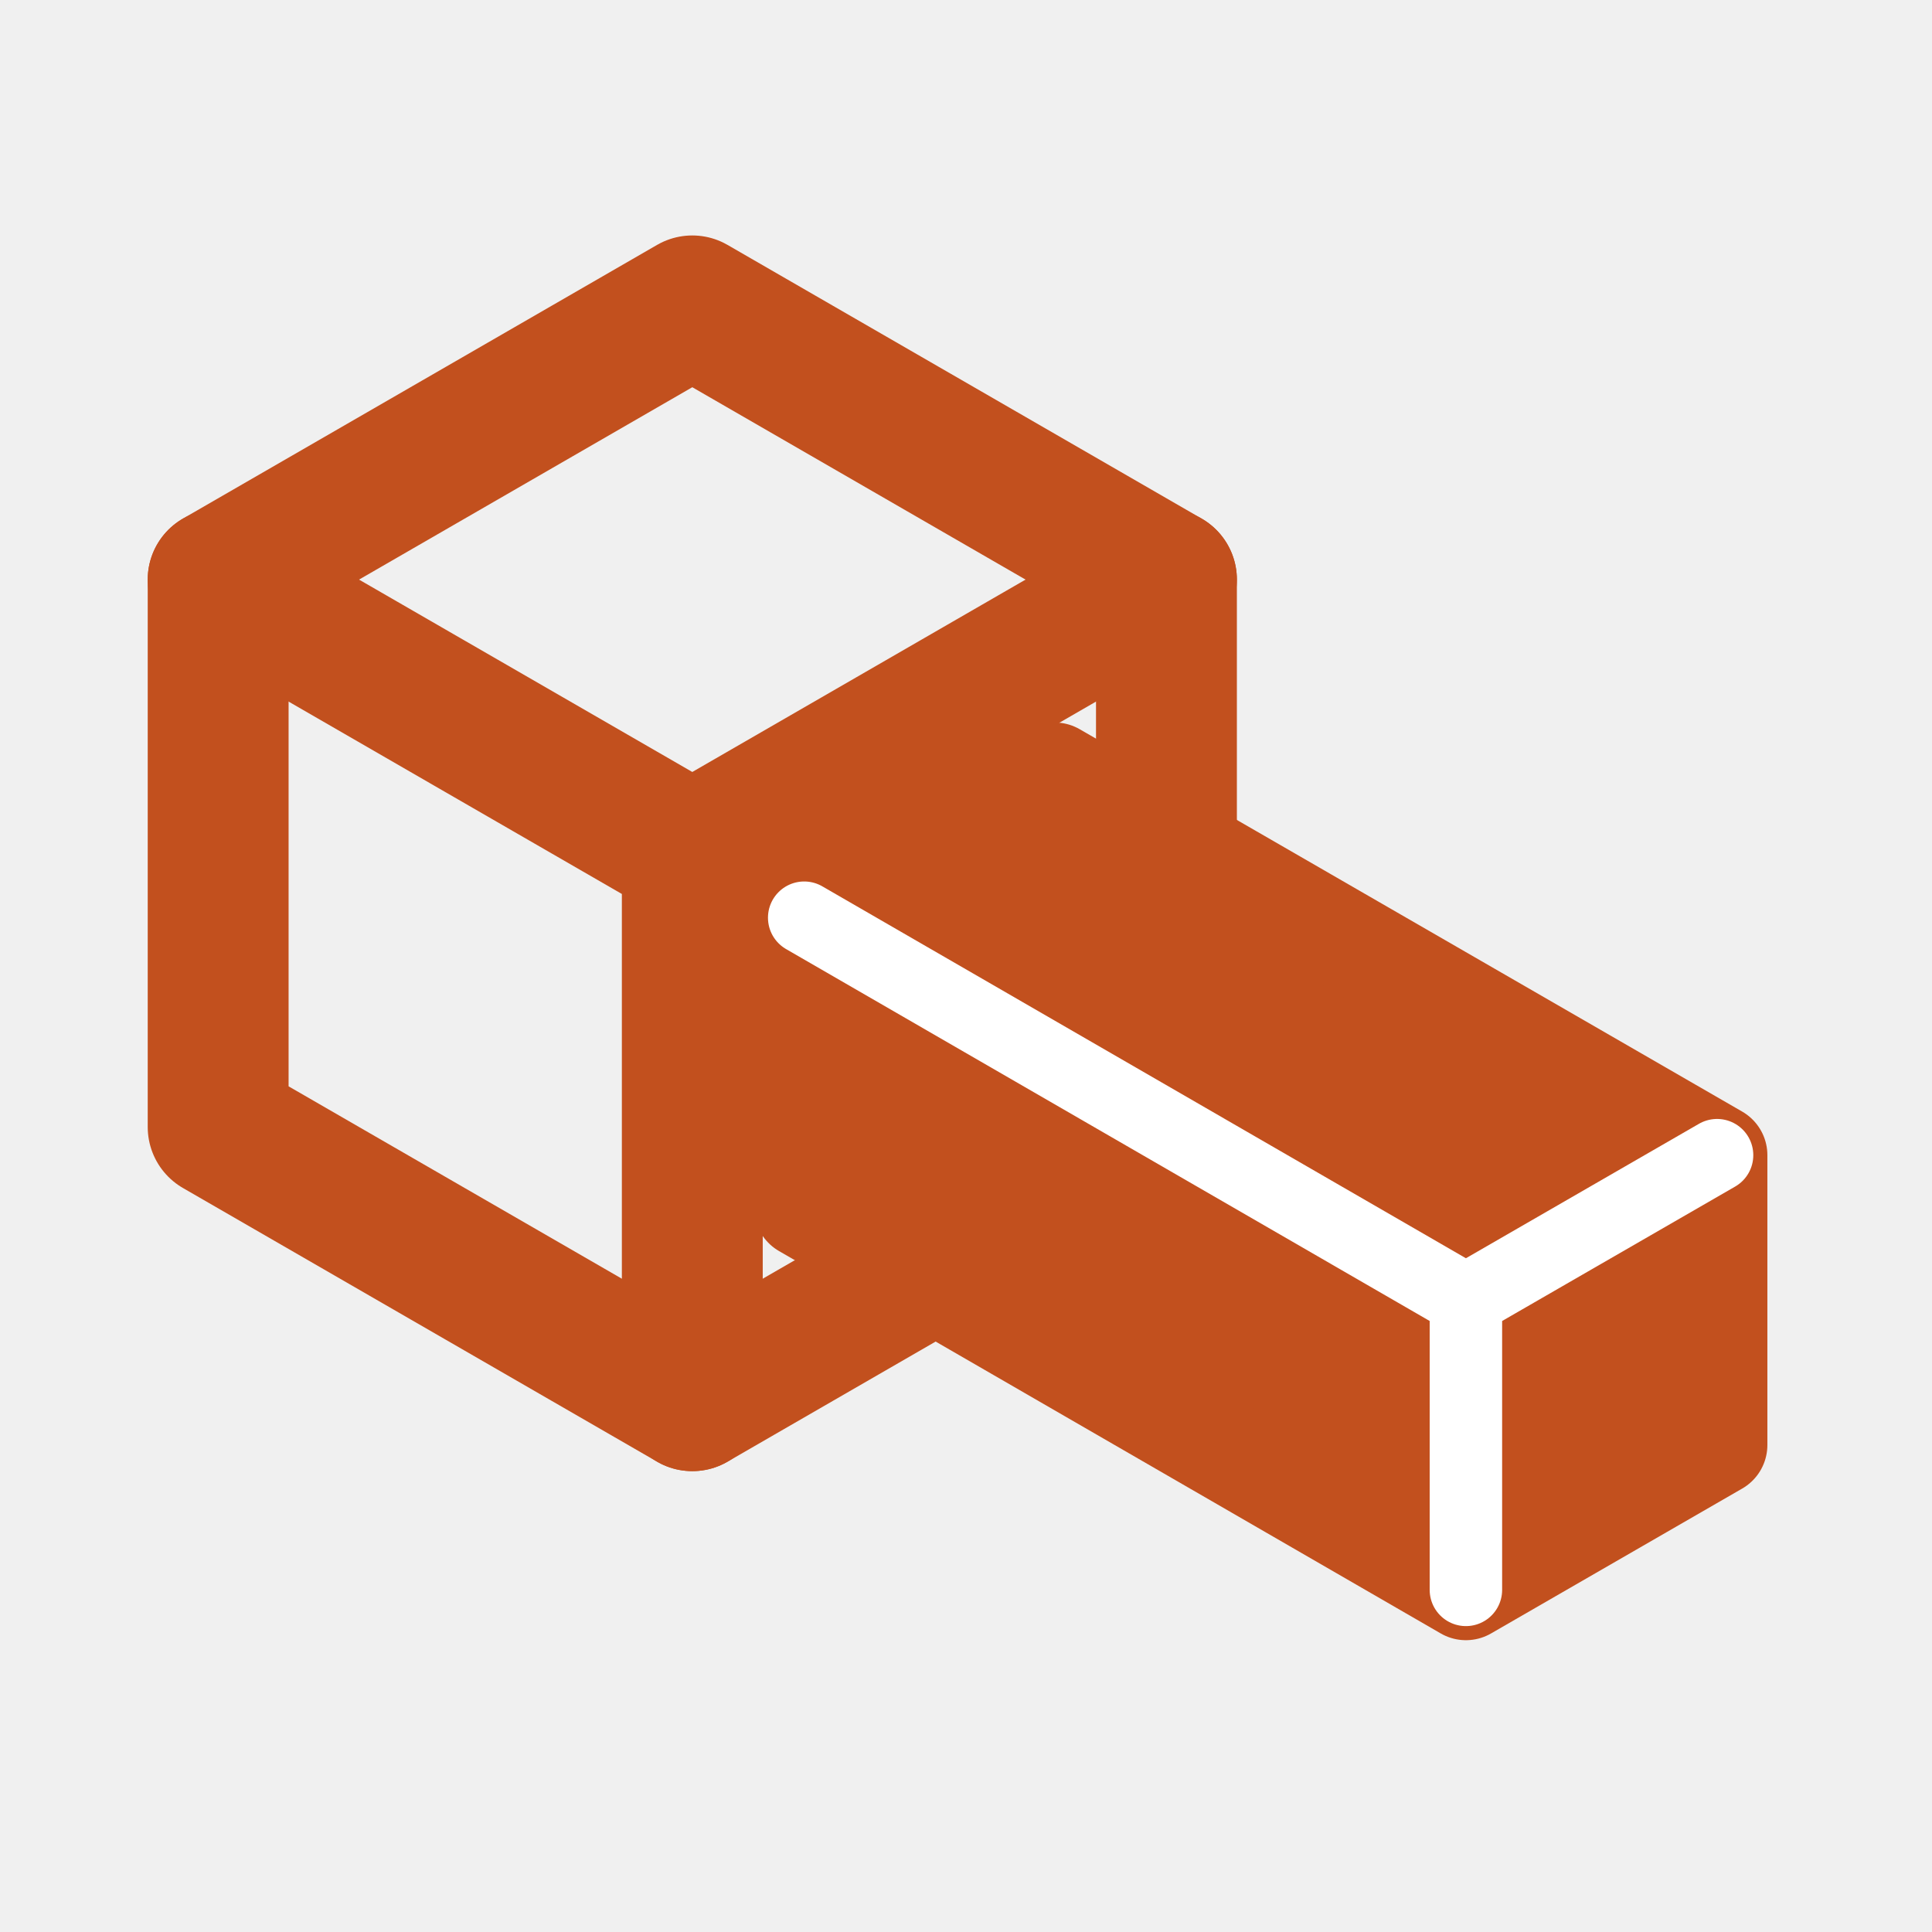
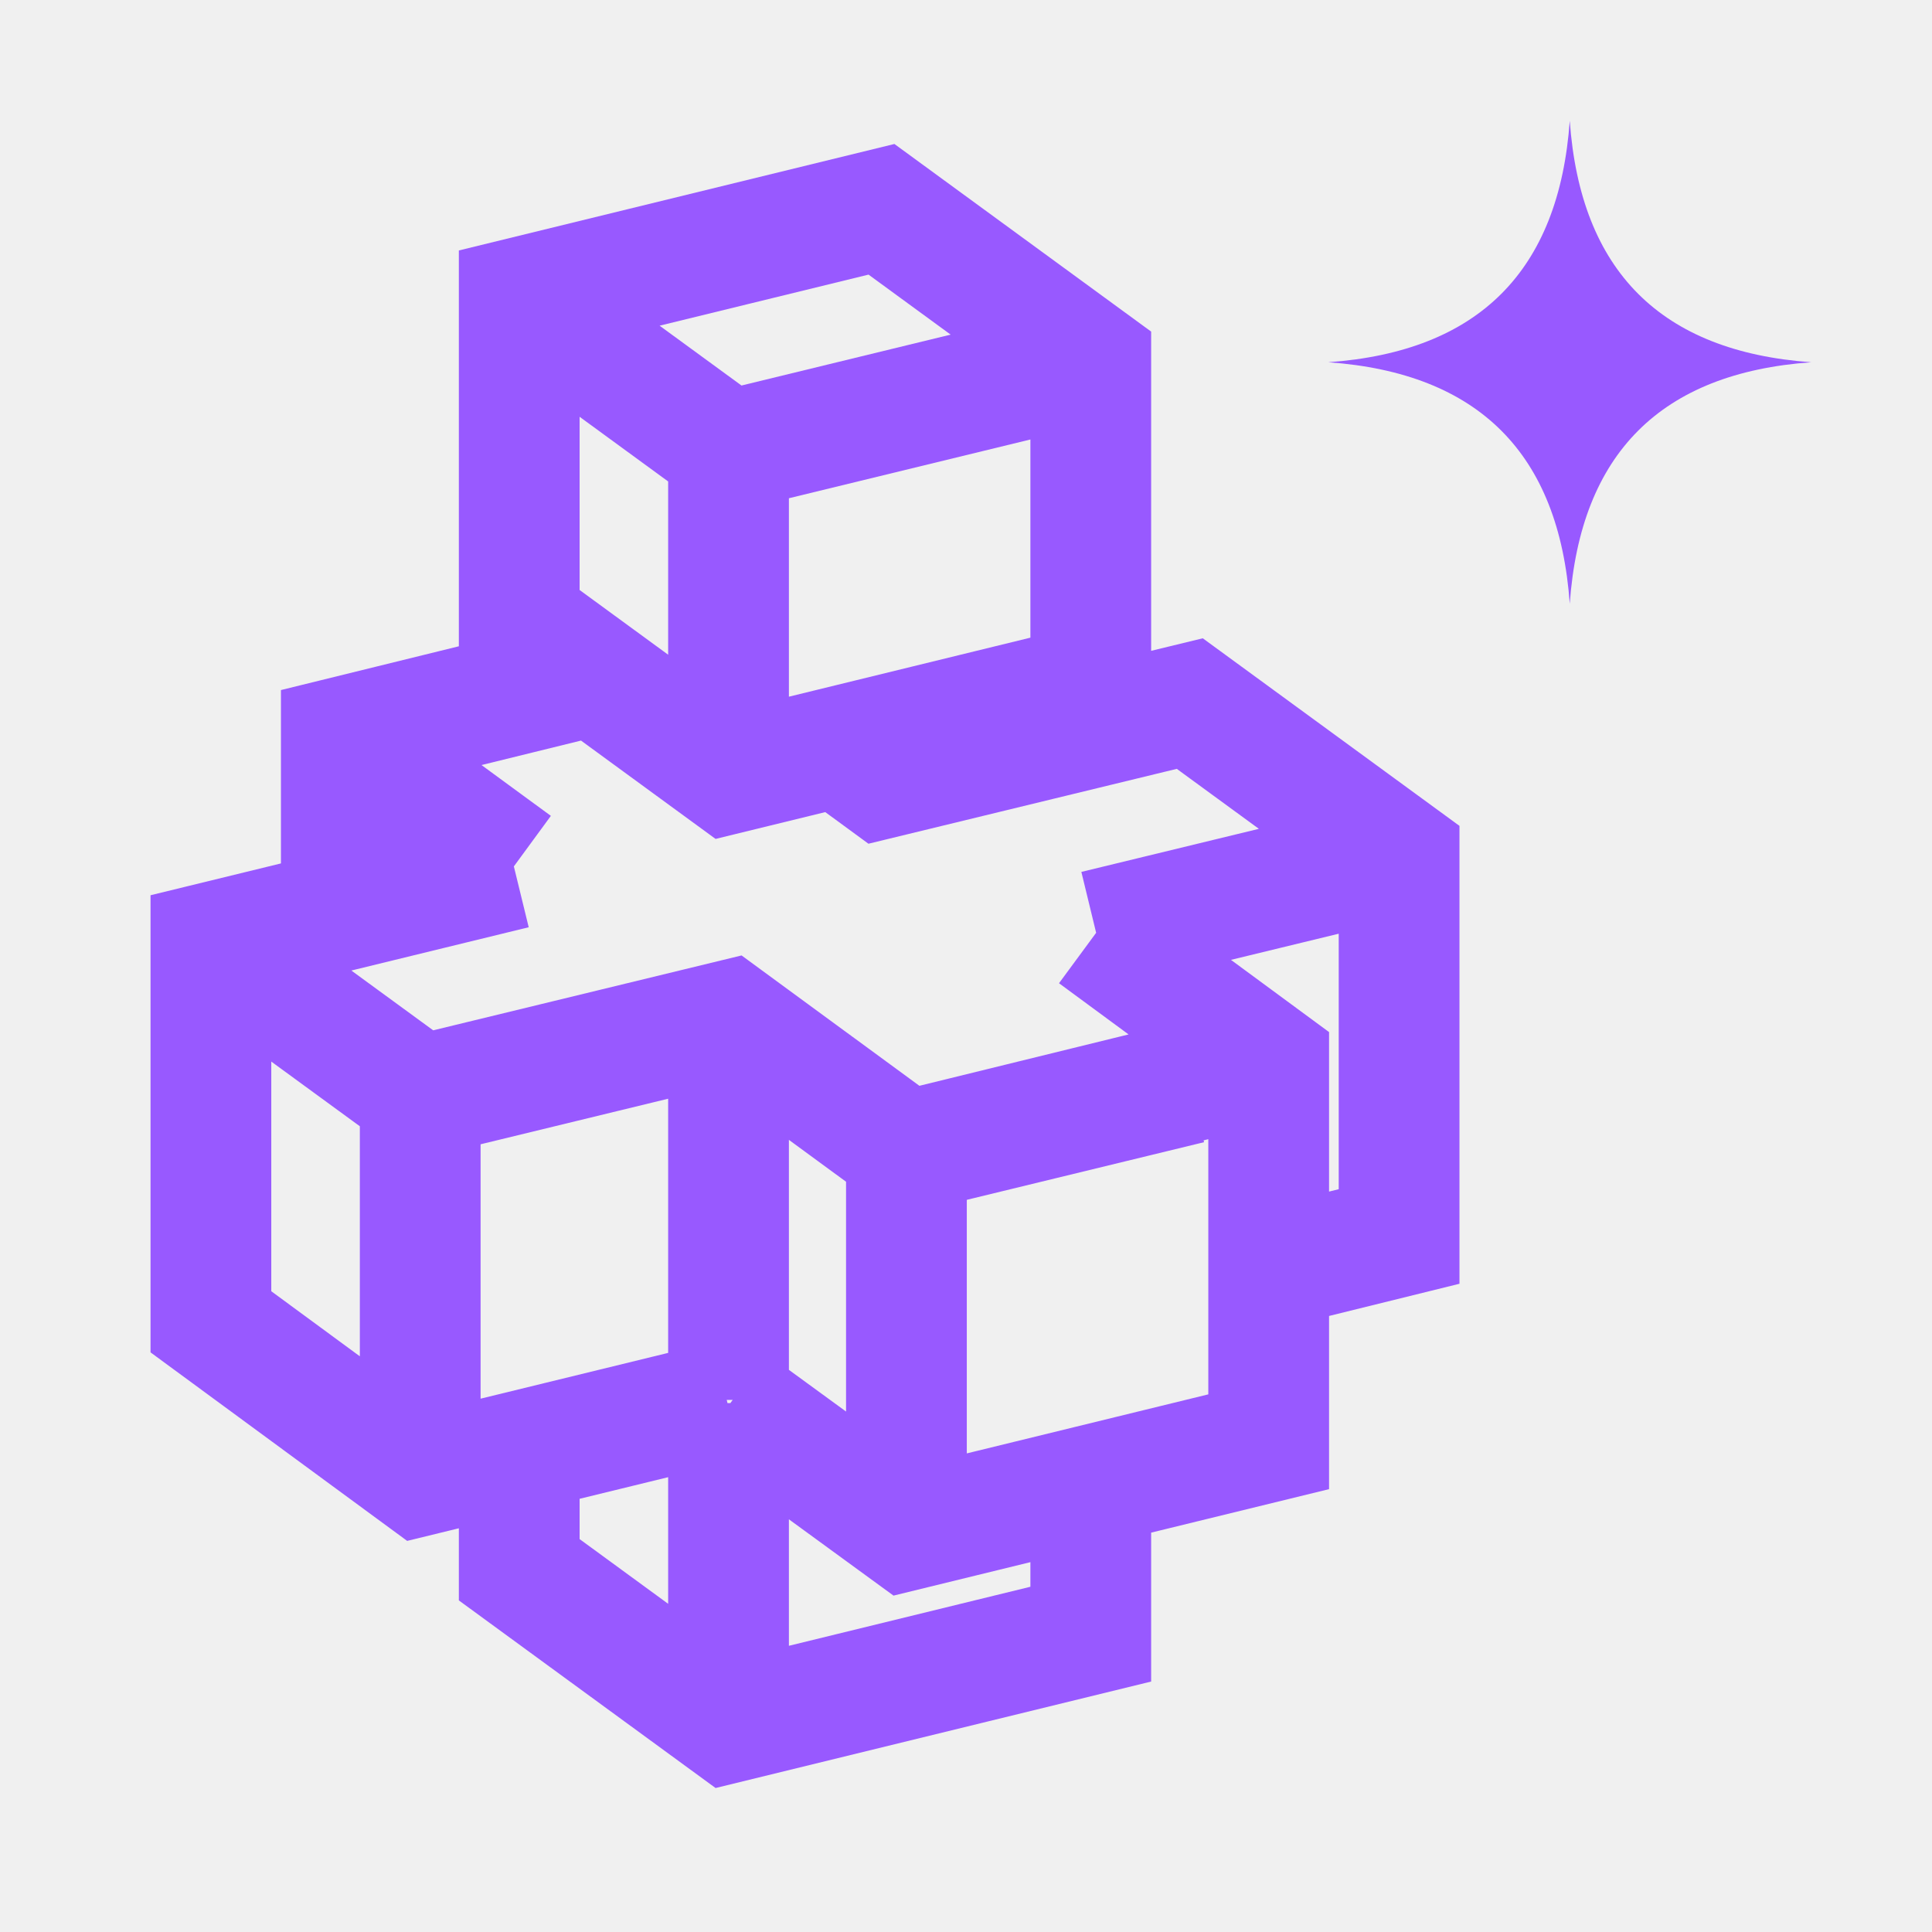
- <svg xmlns="http://www.w3.org/2000/svg" viewBox="0 0 24 24" width="24" height="24" fill="none" stroke="#C2501E" stroke-width="1.75" stroke-linecap="round" stroke-linejoin="round">
-   <path d="M8.6 3.8 14.49 7.2V14L8.6 17.4 2.71 14V7.2z" />
-   <path d="M2.71 7.2 8.6 10.6 14.49 7.2M8.6 10.6V17.4" />
-   <path d="M13.1 9.6 21.33 14.35V17.95L18.21 19.75 9.99 15V11.4z" fill="#C2501E" stroke-width="1.25" />
-   <path d="M18.21 16.15 21.33 14.35M18.21 16.15V19.75M18.21 16.15 9.99 11.4" stroke="#fff" stroke-width=".9" />
+ <svg xmlns="http://www.w3.org/2000/svg" viewBox="0 0 24 24" width="24" height="24" fill="none" stroke="#9859FF" stroke-width="1.5" stroke-linejoin="miter" stroke-linecap="butt" aria-hidden="true">
+   <path d="M9.05 12.7L9.05 17.39M13.6 11.61L15.76 13.2L15.76 17.91L11.26 19.01L9.08 17.42M2.66 11.74L5.22 13.61L9.05 12.68L11.26 14.3L15.74 13.2M11.26 14.3L11.26 18.99M5.2 13.63L8.74 12.77M4.24 11.32L4.24 9.16L7.41 8.38M10.39 9.26L10.95 9.67L14.78 8.74L17.38 10.64L17.38 15.36L15.76 15.76M4.27 9.18L6.4 10.74M9.03 17.4L5.22 18.33L2.62 16.42L2.62 11.71L6.39 10.79M5.22 13.61L5.22 18.3M11.24 14.32L14.78 13.46M13.61 11.56L17.36 10.65M9.05 9.61L6.45 7.71L6.45 3.7L10.95 2.6L13.55 4.5L13.55 8.51ZM6.49 3.73L9.05 5.6L13.53 4.51M9.05 5.6L9.05 9.59M6.45 18.03L6.45 19.5L9.05 21.4L13.55 20.3L13.55 18.46M9.05 17.43L9.05 21.38" />
+   <path d="M19.5 1.5Q19.7 4.3 22.5 4.5Q19.7 4.7 19.5 7.5Q19.3 4.7 16.5 4.5Q19.3 4.3 19.5 1.5Z" fill="#9859FF" stroke="none" />
</svg>
